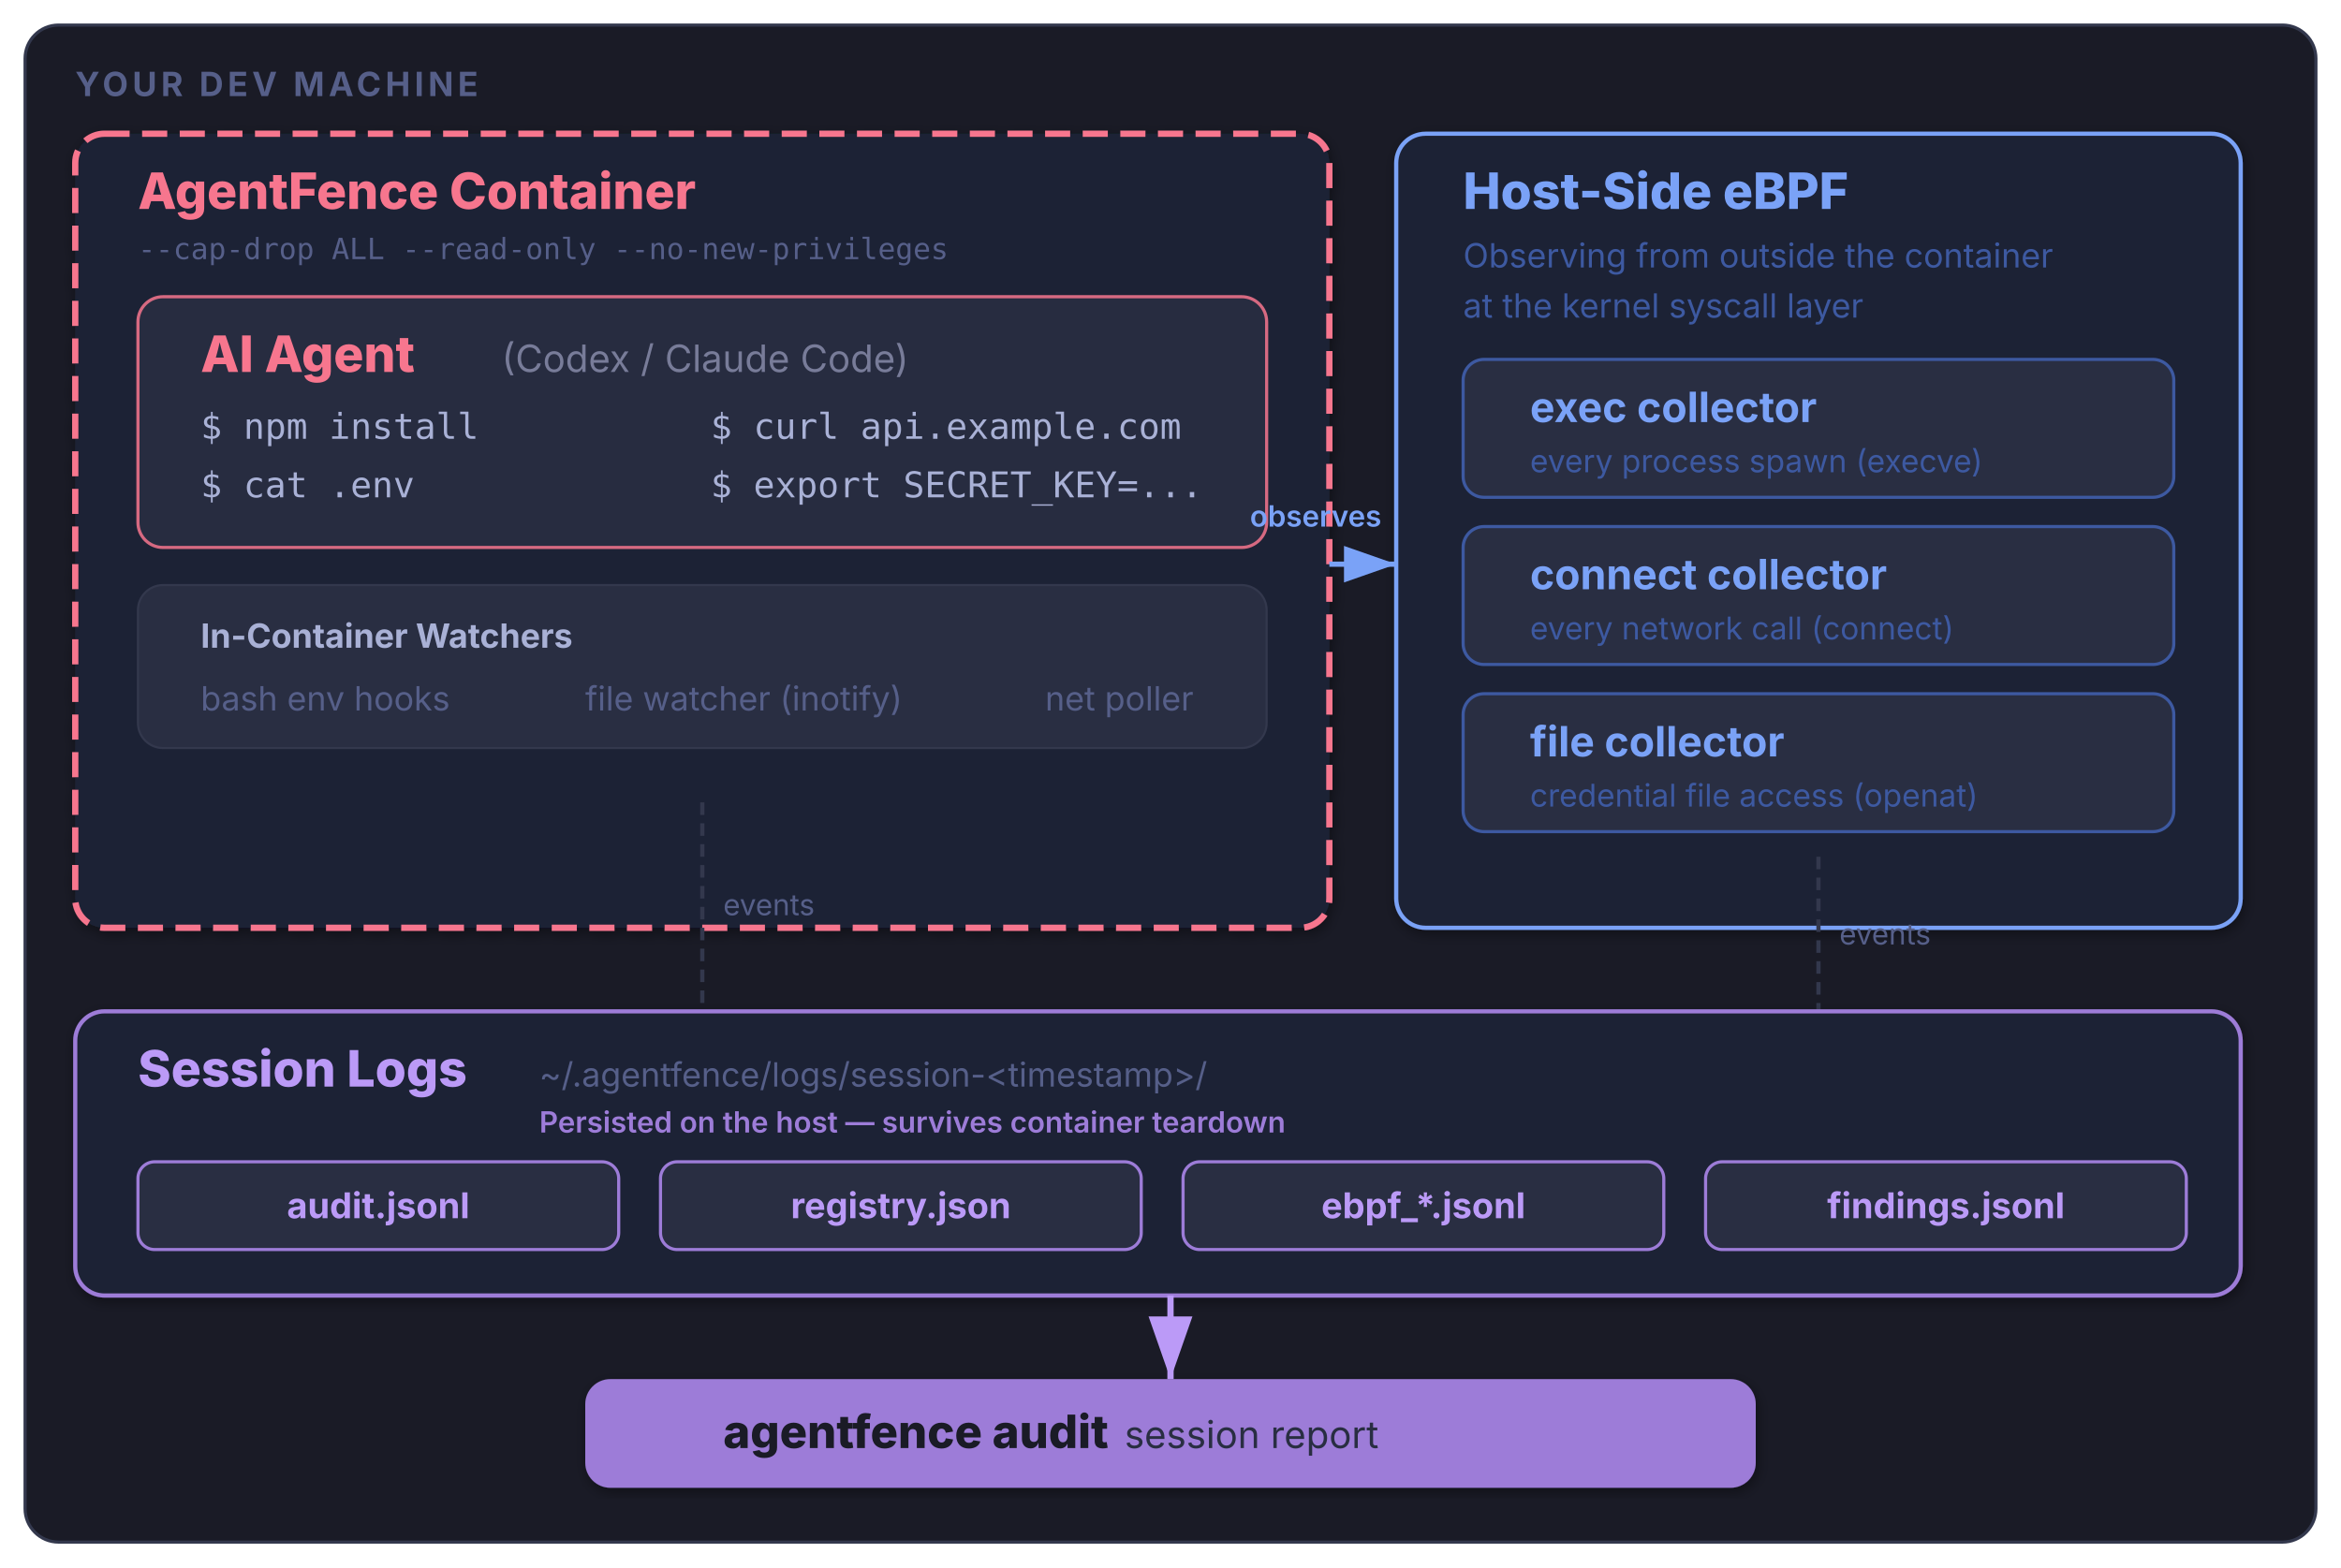
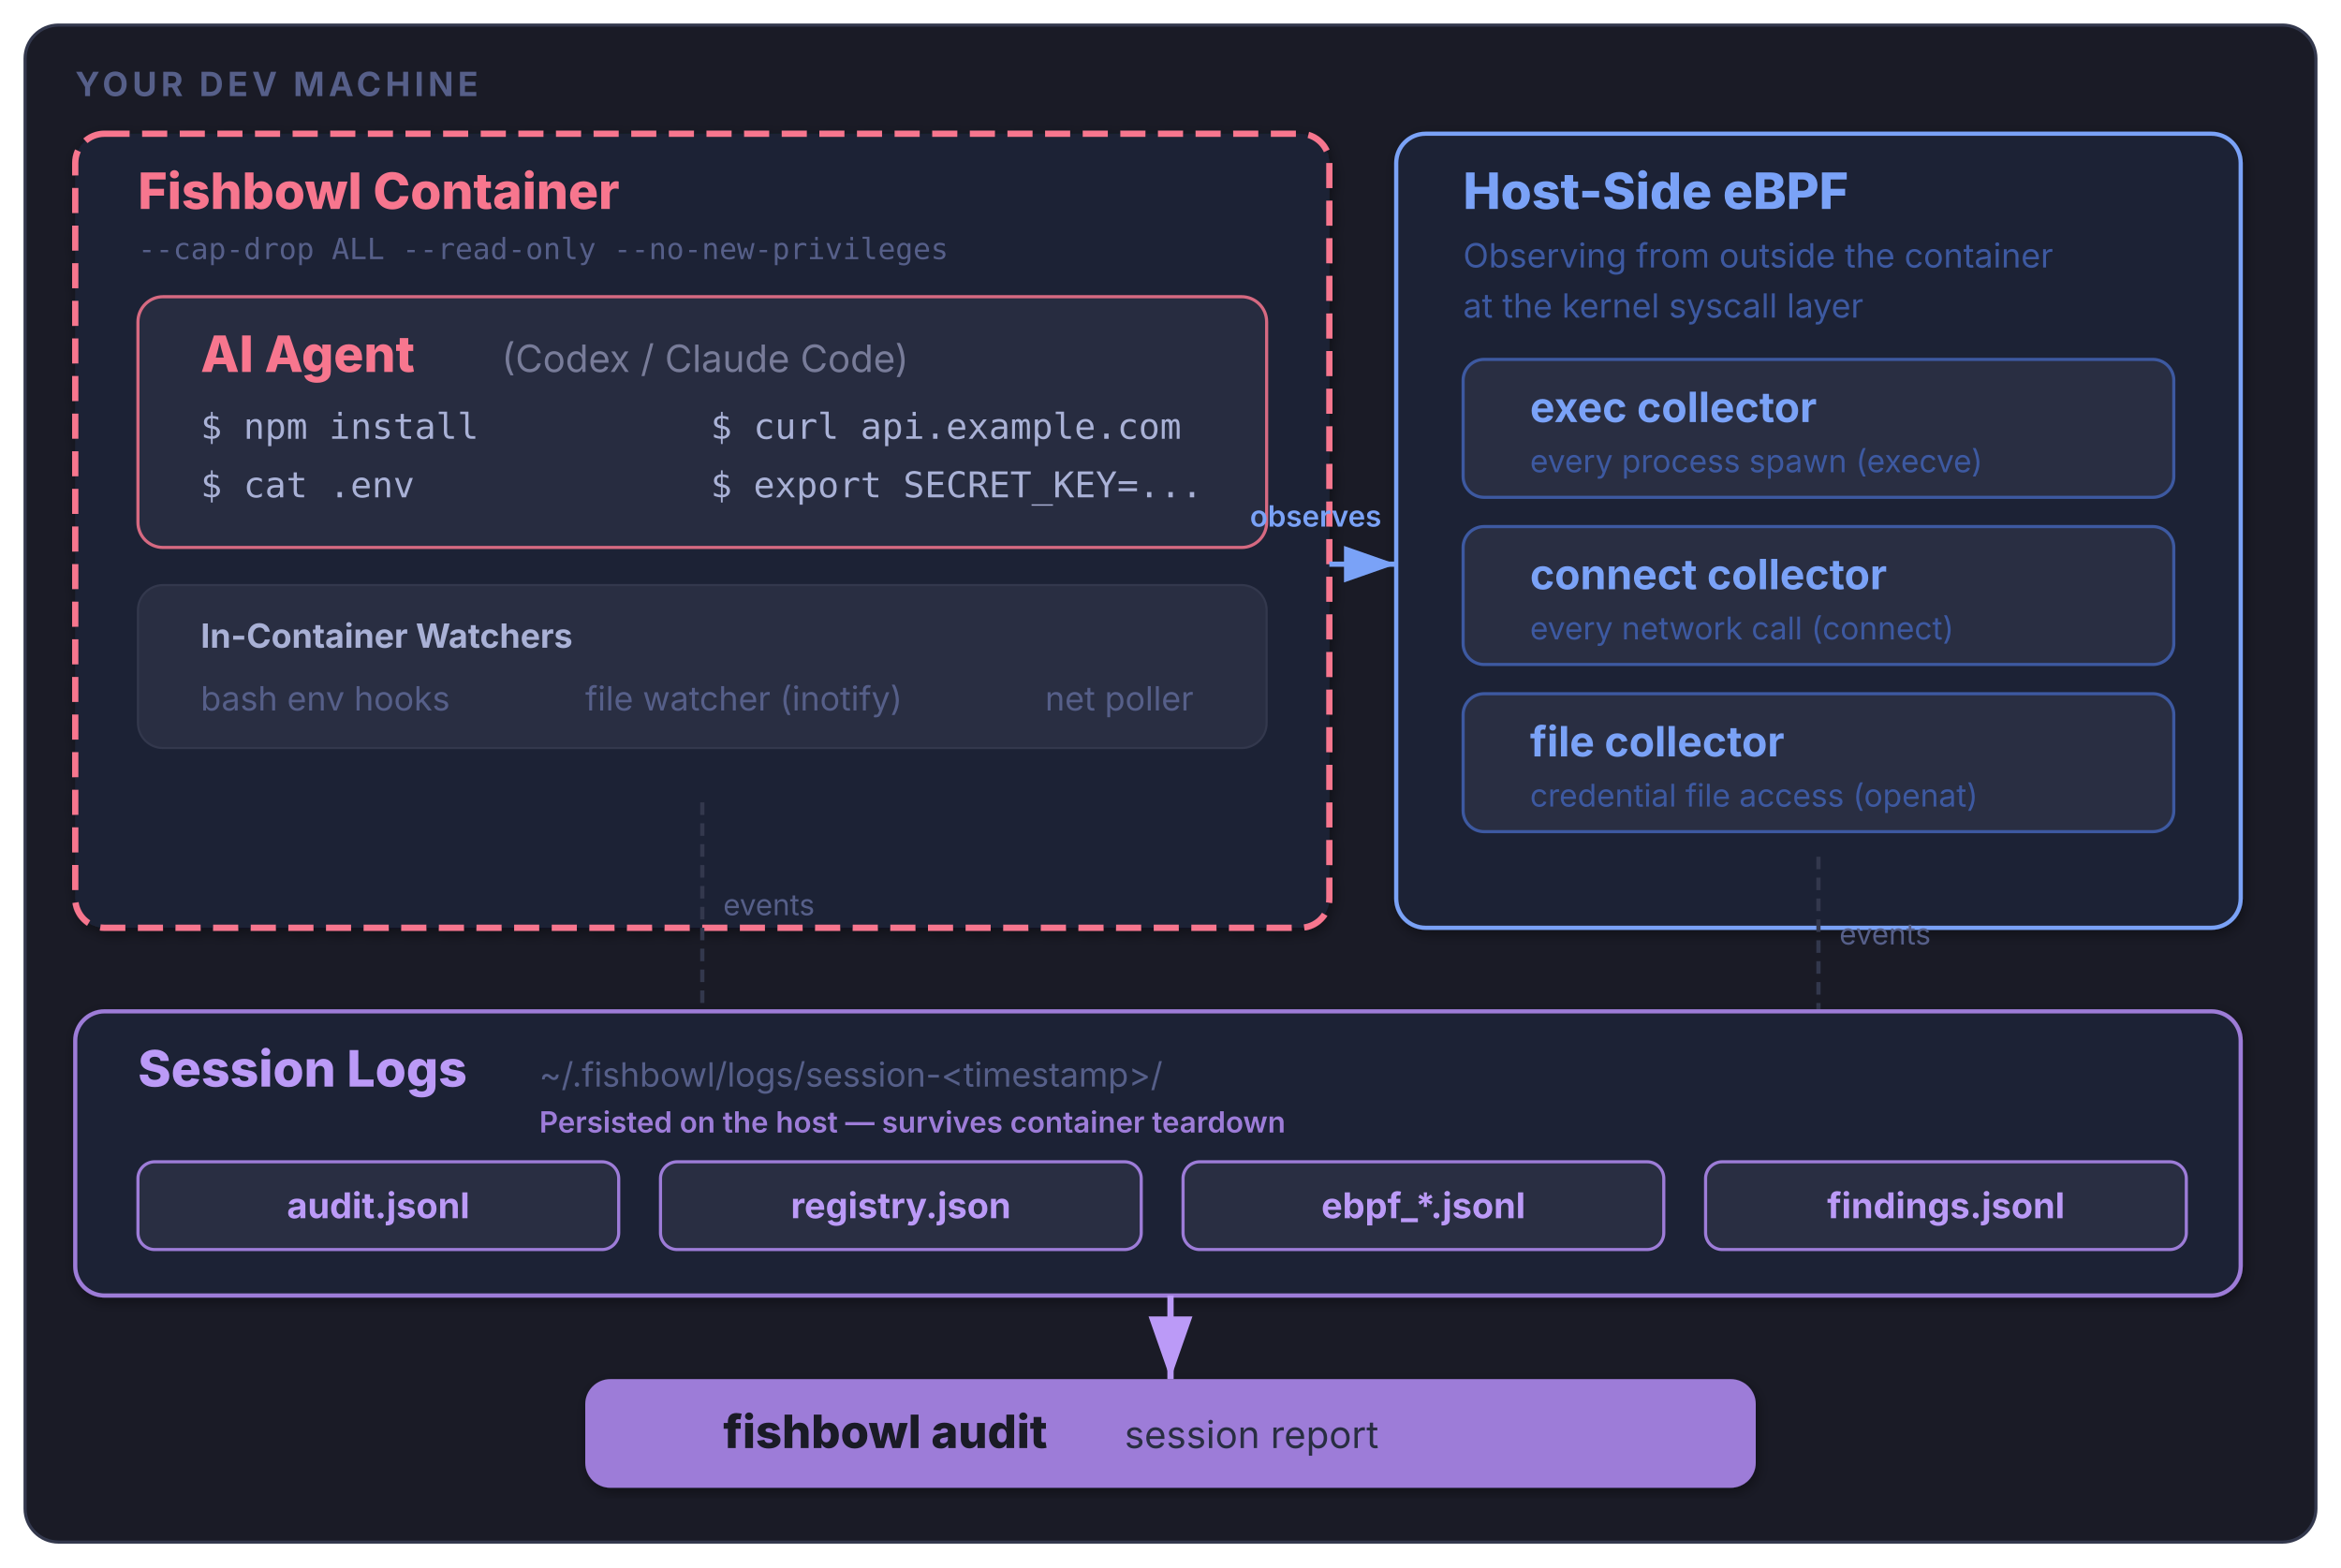
<svg xmlns="http://www.w3.org/2000/svg" viewBox="0 0 1120 750" font-family="system-ui, -apple-system, sans-serif">
  <defs>
    <filter id="shadow">
      <feDropShadow dx="1" dy="2" stdDeviation="3" flood-opacity="0.4" />
    </filter>
    <marker id="bluearrow" markerWidth="10" markerHeight="7" refX="10" refY="3.5" orient="auto">
      <polygon points="0 0, 10 3.5, 0 7" fill="#7aa2f7" />
    </marker>
    <marker id="purplearrow" markerWidth="10" markerHeight="7" refX="10" refY="3.5" orient="auto">
      <polygon points="0 0, 10 3.5, 0 7" fill="#bb9af7" />
    </marker>
  </defs>
  <rect x="12" y="12" width="1096" height="726" rx="16" fill="#1a1b26" stroke="#33384d" stroke-width="1.5" />
  <text x="36" y="46" font-size="16" font-weight="700" fill="#565f89" letter-spacing="2">YOUR DEV MACHINE</text>
  <rect x="36" y="64" width="600" height="380" rx="14" fill="#1f2335" stroke="#f7768e" stroke-width="3" stroke-dasharray="12 6" filter="url(#shadow)" />
-   <text x="66" y="100" font-size="24" font-weight="800" fill="#f7768e">AgentFence Container</text>
+   <text x="66" y="100" font-size="24" font-weight="800" fill="#f7768e">Fishbowl Container</text>
  <text x="66" y="124" font-size="14" fill="#565f89" font-family="monospace">--cap-drop ALL   --read-only   --no-new-privileges</text>
  <rect x="66" y="142" width="540" height="120" rx="12" fill="#292e42" stroke="#f7768e" stroke-width="1.5" opacity="0.85" />
  <text x="96" y="178" font-size="24" font-weight="800" fill="#f7768e">AI Agent</text>
  <text x="240" y="178" font-size="18" fill="#787c99">(Codex / Claude Code)</text>
  <text x="96" y="210" font-size="17" fill="#a9b1d6" font-family="monospace">$ npm install</text>
  <text x="340" y="210" font-size="17" fill="#a9b1d6" font-family="monospace">$ curl api.example.com</text>
  <text x="96" y="238" font-size="17" fill="#a9b1d6" font-family="monospace">$ cat .env</text>
  <text x="340" y="238" font-size="17" fill="#a9b1d6" font-family="monospace">$ export SECRET_KEY=...</text>
  <rect x="66" y="280" width="540" height="78" rx="12" fill="#292e42" stroke="#33384d" stroke-width="1" />
  <text x="96" y="310" font-size="16" font-weight="700" fill="#a9b1d6">In-Container Watchers</text>
  <text x="96" y="340" font-size="16" fill="#565f89">bash env hooks</text>
  <text x="280" y="340" font-size="16" fill="#565f89">file watcher (inotify)</text>
  <text x="500" y="340" font-size="16" fill="#565f89">net poller</text>
  <line x1="336" y1="384" x2="336" y2="484" stroke="#33384d" stroke-width="2" stroke-dasharray="6 4" />
  <text x="346" y="438" font-size="14" fill="#565f89">events</text>
  <rect x="668" y="64" width="404" height="380" rx="14" fill="#1f2335" stroke="#7aa2f7" stroke-width="2" filter="url(#shadow)" />
  <text x="700" y="100" font-size="24" font-weight="800" fill="#7aa2f7">Host-Side eBPF</text>
  <text x="700" y="128" font-size="16" fill="#3d59a1">Observing from outside the container</text>
  <text x="700" y="152" font-size="16" fill="#3d59a1">at the kernel syscall layer</text>
  <rect x="700" y="172" width="340" height="66" rx="10" fill="#292e42" stroke="#3d59a1" stroke-width="1.5" />
  <text x="732" y="202" font-size="20" font-weight="700" fill="#7aa2f7">exec collector</text>
  <text x="732" y="226" font-size="15" fill="#3d59a1">every process spawn (execve)</text>
  <rect x="700" y="252" width="340" height="66" rx="10" fill="#292e42" stroke="#3d59a1" stroke-width="1.5" />
  <text x="732" y="282" font-size="20" font-weight="700" fill="#7aa2f7">connect collector</text>
  <text x="732" y="306" font-size="15" fill="#3d59a1">every network call (connect)</text>
  <rect x="700" y="332" width="340" height="66" rx="10" fill="#292e42" stroke="#3d59a1" stroke-width="1.5" />
  <text x="732" y="362" font-size="20" font-weight="700" fill="#7aa2f7">file collector</text>
  <text x="732" y="386" font-size="15" fill="#3d59a1">credential file access (openat)</text>
  <path d="M 636 270 L 668 270" stroke="#7aa2f7" stroke-width="2.5" marker-end="url(#bluearrow)" />
  <text x="598" y="252" font-size="14" font-weight="600" fill="#7aa2f7">observes</text>
  <line x1="870" y1="410" x2="870" y2="484" stroke="#33384d" stroke-width="2" stroke-dasharray="6 4" />
  <text x="880" y="452" font-size="14" fill="#565f89">events</text>
  <rect x="36" y="484" width="1036" height="136" rx="14" fill="#1f2335" stroke="#9d7cd8" stroke-width="2" filter="url(#shadow)" />
  <text x="66" y="520" font-size="24" font-weight="800" fill="#bb9af7">Session Logs</text>
-   <text x="258" y="520" font-size="16" fill="#565f89">~/.agentfence/logs/session-&lt;timestamp&gt;/</text>
+   <text x="258" y="520" font-size="16" fill="#565f89">~/.fishbowl/logs/session-&lt;timestamp&gt;/</text>
  <text x="258" y="542" font-size="14" font-weight="600" fill="#9d7cd8">Persisted on the host — survives container teardown</text>
  <rect x="66" y="556" width="230" height="42" rx="8" fill="#292e42" stroke="#9d7cd8" stroke-width="1.5" />
  <text x="181" y="583" font-size="17" font-weight="700" fill="#bb9af7" text-anchor="middle">audit.jsonl</text>
  <rect x="316" y="556" width="230" height="42" rx="8" fill="#292e42" stroke="#9d7cd8" stroke-width="1.5" />
  <text x="431" y="583" font-size="17" font-weight="700" fill="#bb9af7" text-anchor="middle">registry.json</text>
  <rect x="566" y="556" width="230" height="42" rx="8" fill="#292e42" stroke="#9d7cd8" stroke-width="1.5" />
  <text x="681" y="583" font-size="17" font-weight="700" fill="#bb9af7" text-anchor="middle">ebpf_*.jsonl</text>
  <rect x="816" y="556" width="230" height="42" rx="8" fill="#292e42" stroke="#9d7cd8" stroke-width="1.5" />
  <text x="931" y="583" font-size="17" font-weight="700" fill="#bb9af7" text-anchor="middle">findings.jsonl</text>
  <rect x="280" y="660" width="560" height="52" rx="12" fill="#9d7cd8" filter="url(#shadow)" />
-   <text x="346" y="693" font-size="22" font-weight="800" fill="#1a1b26">agentfence audit</text>
+   <text x="346" y="693" font-size="22" font-weight="800" fill="#1a1b26">fishbowl audit</text>
  <text x="538" y="693" font-size="18" fill="#292e42">session report</text>
  <path d="M 560 620 L 560 660" stroke="#bb9af7" stroke-width="3" marker-end="url(#purplearrow)" />
</svg>
